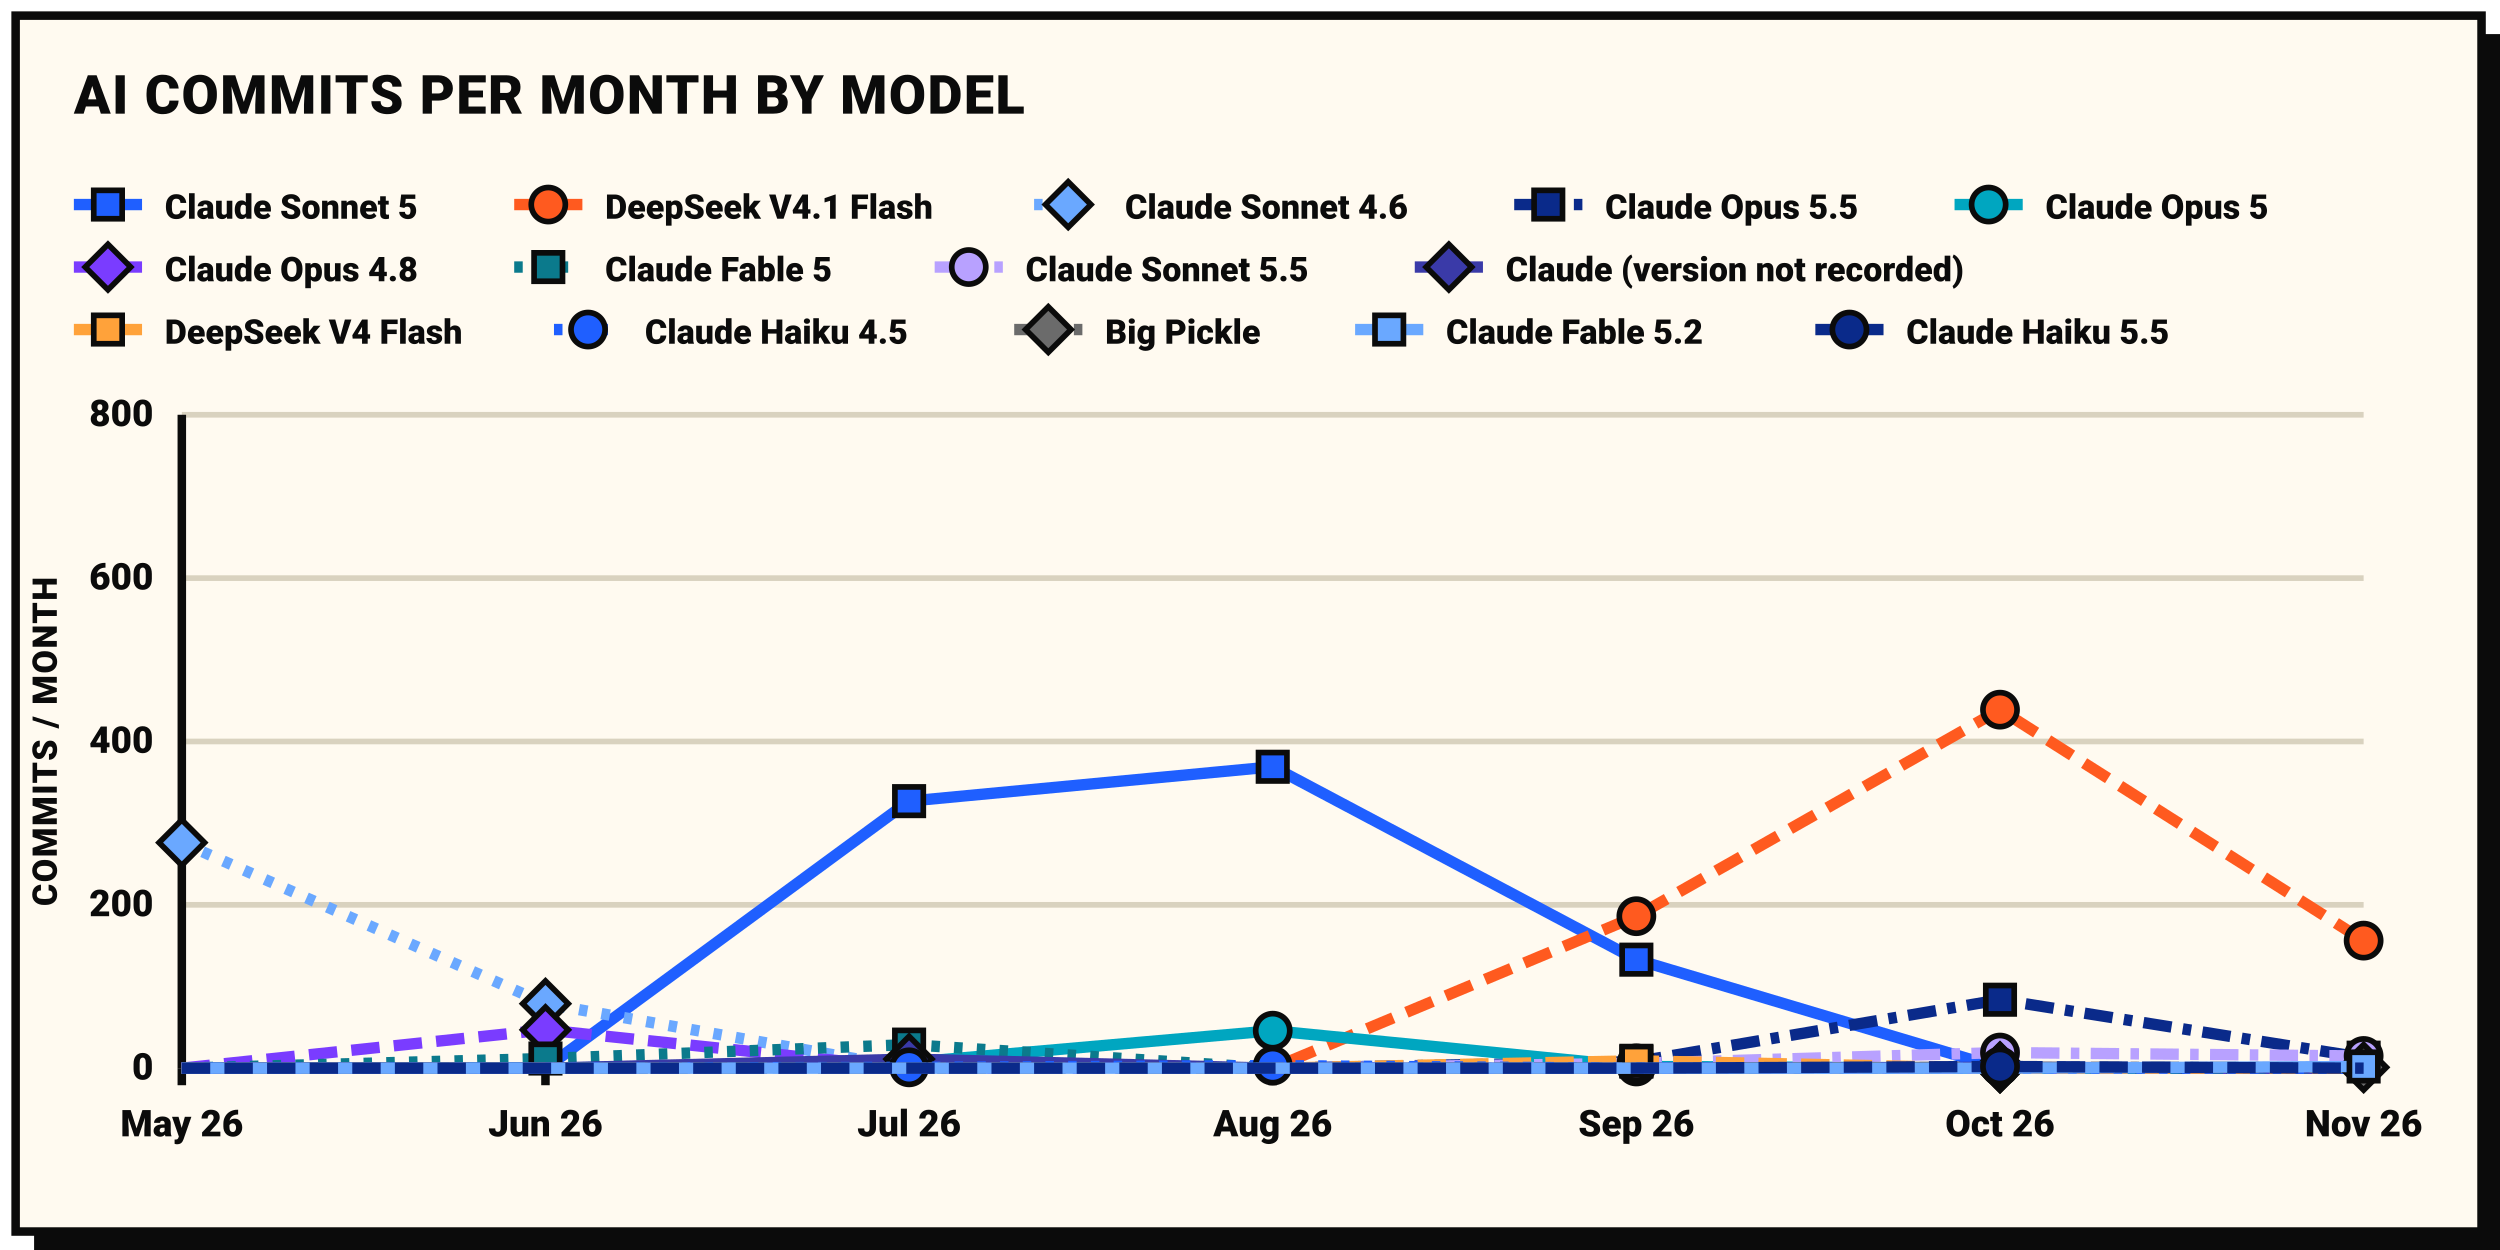
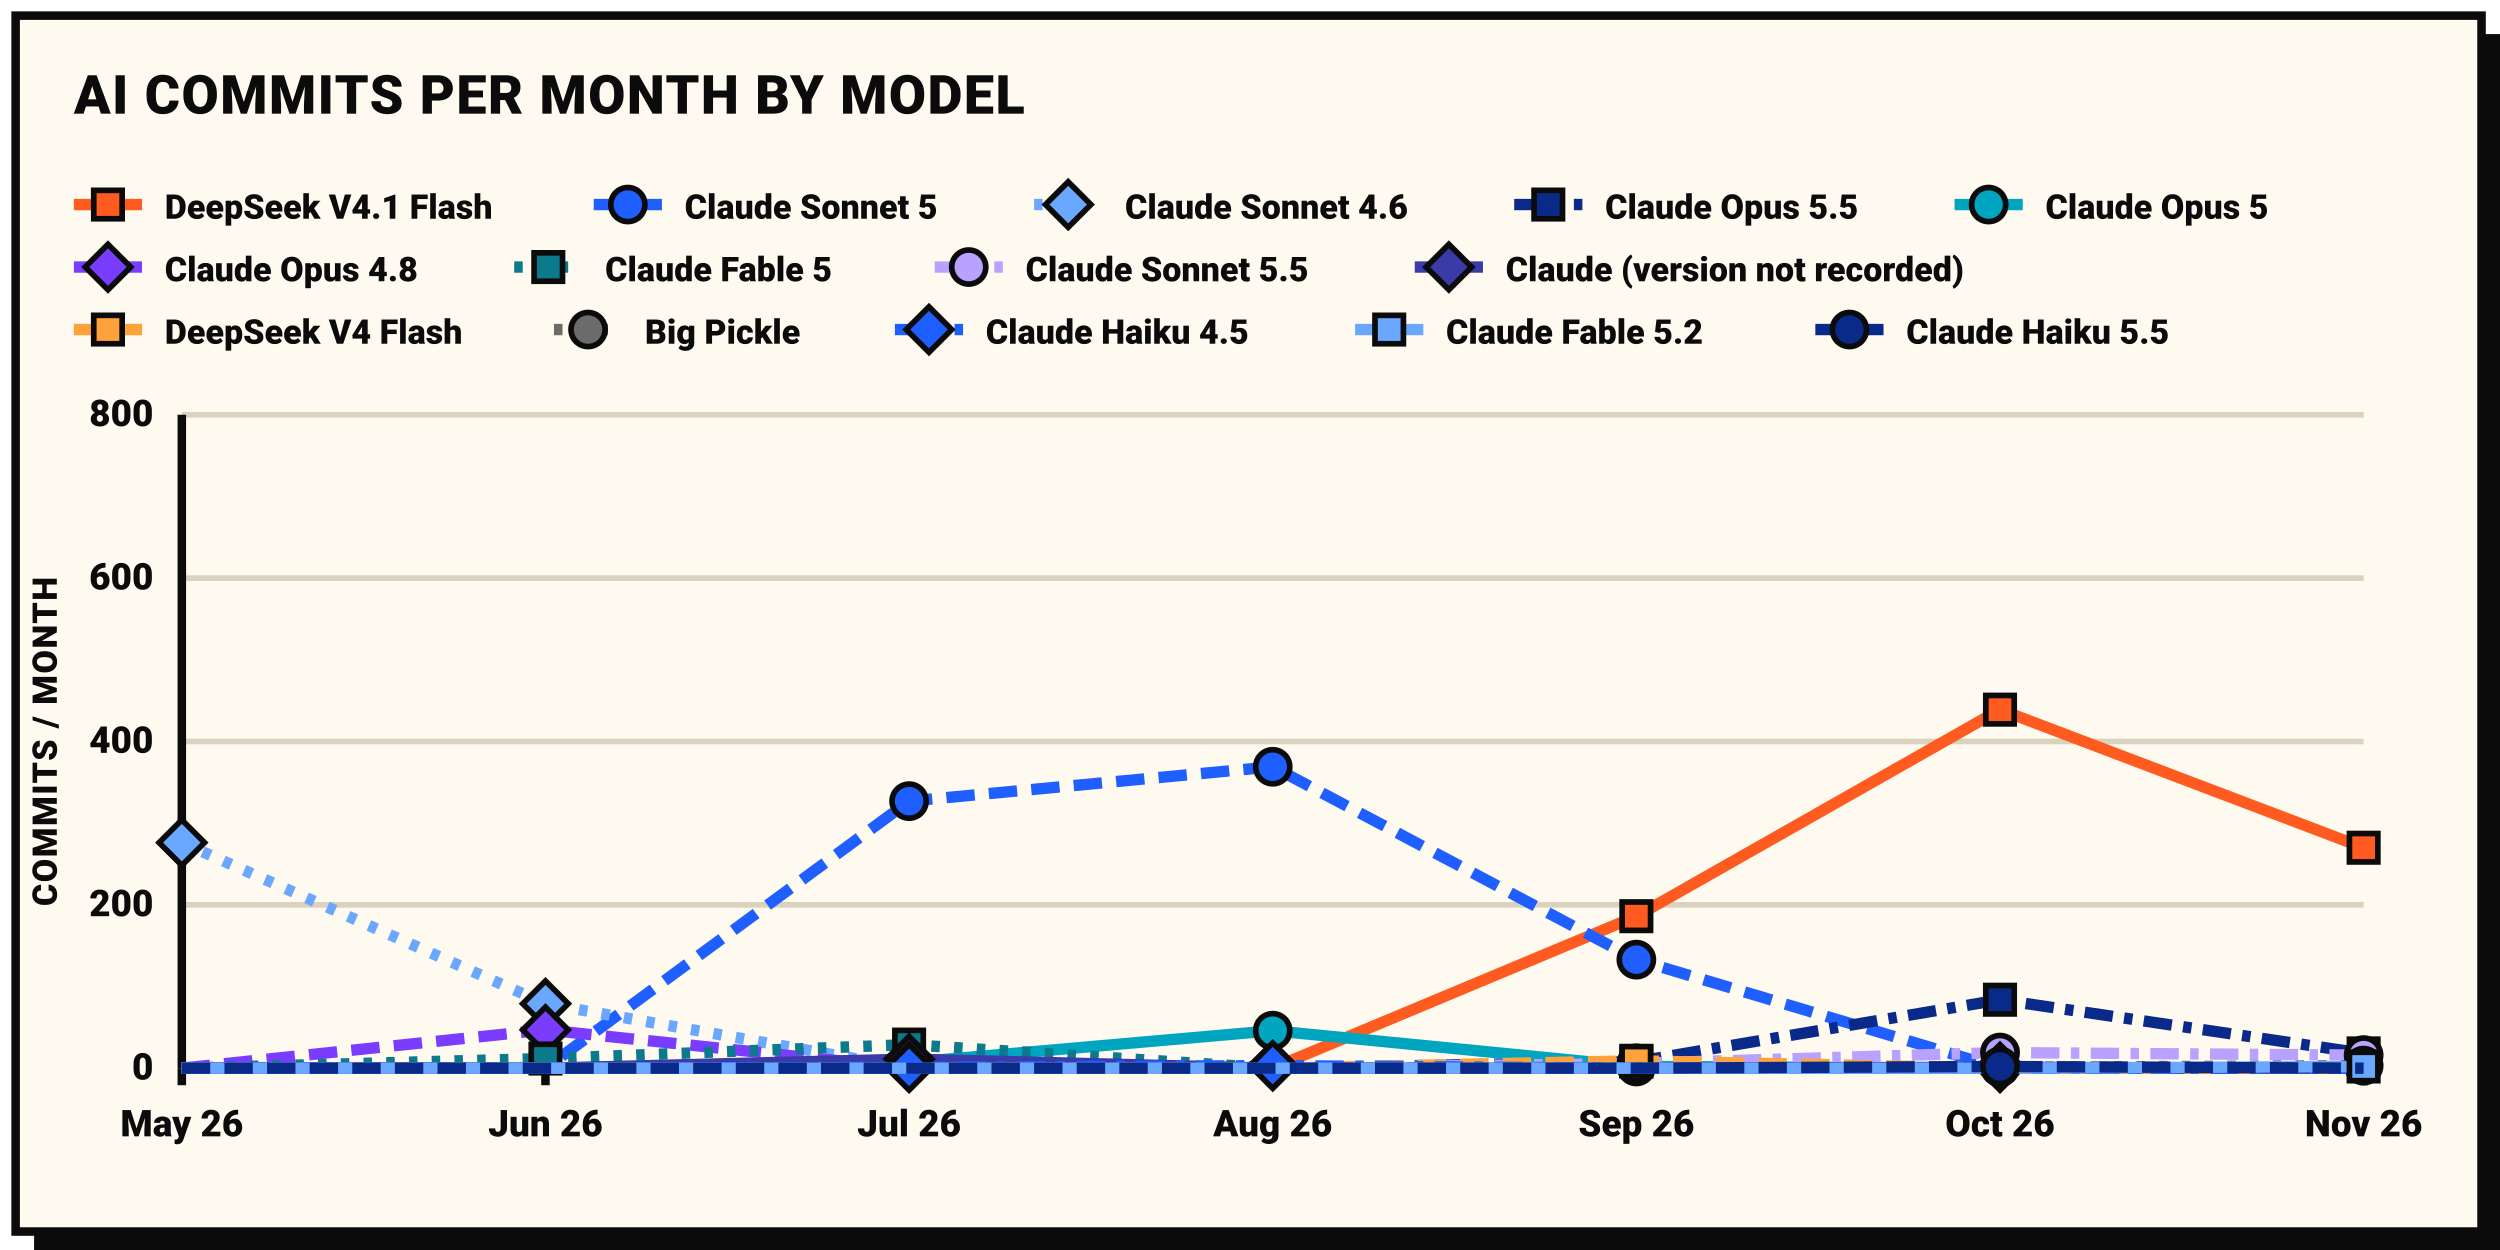
<svg xmlns="http://www.w3.org/2000/svg" viewBox="0 0 880 440" font-family="-apple-system, BlinkMacSystemFont, 'Segoe UI', Roboto, Helvetica, Arial, sans-serif" role="img" aria-labelledby="t d">
  <rect x="12" y="12" width="868" height="428" fill="#0b0b0b" />
  <rect x="5.5" y="5.5" width="868" height="428" fill="#fffaf0" stroke="#0b0b0b" stroke-width="3" />
  <text x="26" y="40" fill="#0b0b0b" font-weight="800" font-size="19" letter-spacing="0.5">AI COMMITS PER MONTH BY MODEL</text>
-   <line x1="26" y1="72" x2="50" y2="72" stroke="#1f5fff" stroke-width="4" />
-   <rect x="33.0" y="67.0" width="10" height="10" fill="#1f5fff" stroke="#0b0b0b" stroke-width="2" />
-   <text x="58" y="77" fill="#0b0b0b" font-weight="800" font-size="12">Claude Sonnet 5</text>
-   <line x1="181" y1="72" x2="205" y2="72" stroke="#ff5a1f" stroke-width="4" stroke-dasharray="10 5" />
-   <circle cx="193.0" cy="72.0" r="6" fill="#ff5a1f" stroke="#0b0b0b" stroke-width="2" />
-   <text x="213" y="77" fill="#0b0b0b" font-weight="800" font-size="12">DeepSeek V4.1 Flash</text>
+   <line x1="26" y1="72" x2="50" y2="72" stroke="#ff5a1f" stroke-width="4" />
+   <rect x="33.0" y="67.0" width="10" height="10" fill="#ff5a1f" stroke="#0b0b0b" stroke-width="2" />
+   <text x="58" y="77" fill="#0b0b0b" font-weight="800" font-size="12">DeepSeek V4.1 Flash</text>
+   <line x1="209" y1="72" x2="233" y2="72" stroke="#1f5fff" stroke-width="4" stroke-dasharray="10 5" />
+   <circle cx="221.0" cy="72.0" r="6" fill="#1f5fff" stroke="#0b0b0b" stroke-width="2" />
+   <text x="241" y="77" fill="#0b0b0b" font-weight="800" font-size="12">Claude Sonnet 5</text>
  <line x1="364" y1="72" x2="388" y2="72" stroke="#6aa8ff" stroke-width="4" stroke-dasharray="3 5" />
  <polygon points="376.0,64.0 384.0,72.0 376.0,80.0 368.0,72.0" fill="#6aa8ff" stroke="#0b0b0b" stroke-width="2" />
  <text x="396" y="77" fill="#0b0b0b" font-weight="800" font-size="12">Claude Sonnet 4.6</text>
  <line x1="533" y1="72" x2="557" y2="72" stroke="#0a2a8a" stroke-width="4" stroke-dasharray="10 4 3 4" />
  <rect x="540.0" y="67.0" width="10" height="10" fill="#0a2a8a" stroke="#0b0b0b" stroke-width="2" />
  <text x="565" y="77" fill="#0b0b0b" font-weight="800" font-size="12">Claude Opus 5.5</text>
  <line x1="688" y1="72" x2="712" y2="72" stroke="#00a6c0" stroke-width="4" />
  <circle cx="700.0" cy="72.0" r="6" fill="#00a6c0" stroke="#0b0b0b" stroke-width="2" />
  <text x="720" y="77" fill="#0b0b0b" font-weight="800" font-size="12">Claude Opus 5</text>
  <line x1="26" y1="94" x2="50" y2="94" stroke="#7a3cff" stroke-width="4" stroke-dasharray="10 5" />
  <polygon points="38.0,86.0 46.0,94.0 38.0,102.0 30.0,94.0" fill="#7a3cff" stroke="#0b0b0b" stroke-width="2" />
  <text x="58" y="99" fill="#0b0b0b" font-weight="800" font-size="12">Claude Opus 4.8</text>
  <line x1="181" y1="94" x2="205" y2="94" stroke="#0b7a8c" stroke-width="4" stroke-dasharray="3 5" />
  <rect x="188.0" y="89.0" width="10" height="10" fill="#0b7a8c" stroke="#0b0b0b" stroke-width="2" />
  <text x="213" y="99" fill="#0b0b0b" font-weight="800" font-size="12">Claude Fable 5</text>
  <line x1="329" y1="94" x2="353" y2="94" stroke="#b8a1ff" stroke-width="4" stroke-dasharray="10 4 3 4" />
  <circle cx="341.0" cy="94.0" r="6" fill="#b8a1ff" stroke="#0b0b0b" stroke-width="2" />
  <text x="361" y="99" fill="#0b0b0b" font-weight="800" font-size="12">Claude Sonnet 5.5</text>
  <line x1="498" y1="94" x2="522" y2="94" stroke="#3a3aa8" stroke-width="4" />
  <polygon points="510.0,86.0 518.0,94.0 510.0,102.0 502.0,94.0" fill="#3a3aa8" stroke="#0b0b0b" stroke-width="2" />
  <text x="530" y="99" fill="#0b0b0b" font-weight="800" font-size="12">Claude (version not recorded)</text>
  <line x1="26" y1="116" x2="50" y2="116" stroke="#ffa23a" stroke-width="4" stroke-dasharray="10 5" />
  <rect x="33.0" y="111.0" width="10" height="10" fill="#ffa23a" stroke="#0b0b0b" stroke-width="2" />
  <text x="58" y="121" fill="#0b0b0b" font-weight="800" font-size="12">DeepSeek V4 Flash</text>
-   <line x1="195" y1="116" x2="219" y2="116" stroke="#1f5fff" stroke-width="4" stroke-dasharray="3 5" />
-   <circle cx="207.0" cy="116.0" r="6" fill="#1f5fff" stroke="#0b0b0b" stroke-width="2" />
-   <text x="227" y="121" fill="#0b0b0b" font-weight="800" font-size="12">Claude Haiku 4.5</text>
-   <line x1="357" y1="116" x2="381" y2="116" stroke="#6b6b6b" stroke-width="4" stroke-dasharray="10 4 3 4" />
-   <polygon points="369.0,108.0 377.0,116.0 369.0,124.0 361.0,116.0" fill="#6b6b6b" stroke="#0b0b0b" stroke-width="2" />
-   <text x="389" y="121" fill="#0b0b0b" font-weight="800" font-size="12">Big Pickle</text>
+   <line x1="195" y1="116" x2="219" y2="116" stroke="#6b6b6b" stroke-width="4" stroke-dasharray="3 5" />
+   <circle cx="207.0" cy="116.0" r="6" fill="#6b6b6b" stroke="#0b0b0b" stroke-width="2" />
+   <text x="227" y="121" fill="#0b0b0b" font-weight="800" font-size="12">Big Pickle</text>
+   <line x1="315" y1="116" x2="339" y2="116" stroke="#1f5fff" stroke-width="4" stroke-dasharray="10 4 3 4" />
+   <polygon points="327.0,108.0 335.0,116.0 327.0,124.0 319.0,116.0" fill="#1f5fff" stroke="#0b0b0b" stroke-width="2" />
+   <text x="347" y="121" fill="#0b0b0b" font-weight="800" font-size="12">Claude Haiku 4.5</text>
  <line x1="477" y1="116" x2="501" y2="116" stroke="#6aa8ff" stroke-width="4" />
  <rect x="484.0" y="111.0" width="10" height="10" fill="#6aa8ff" stroke="#0b0b0b" stroke-width="2" />
  <text x="509" y="121" fill="#0b0b0b" font-weight="800" font-size="12">Claude Fable 5.2</text>
  <line x1="639" y1="116" x2="663" y2="116" stroke="#0a2a8a" stroke-width="4" stroke-dasharray="10 5" />
  <circle cx="651.0" cy="116.0" r="6" fill="#0a2a8a" stroke="#0b0b0b" stroke-width="2" />
  <text x="671" y="121" fill="#0b0b0b" font-weight="800" font-size="12">Claude Haiku 5.5</text>
  <line x1="64" y1="376" x2="832" y2="376" stroke="#0b0b0b" stroke-width="3" />
  <text x="54" y="380" fill="#0b0b0b" font-weight="800" font-size="13" text-anchor="end">0</text>
  <line x1="64" y1="318.5" x2="832" y2="318.5" stroke="#d9d2bf" stroke-width="2" />
  <text x="54" y="322.5" fill="#0b0b0b" font-weight="800" font-size="13" text-anchor="end">200</text>
  <line x1="64" y1="261" x2="832" y2="261" stroke="#d9d2bf" stroke-width="2" />
  <text x="54" y="265" fill="#0b0b0b" font-weight="800" font-size="13" text-anchor="end">400</text>
  <line x1="64" y1="203.5" x2="832" y2="203.5" stroke="#d9d2bf" stroke-width="2" />
  <text x="54" y="207.5" fill="#0b0b0b" font-weight="800" font-size="13" text-anchor="end">600</text>
  <line x1="64" y1="146" x2="832" y2="146" stroke="#d9d2bf" stroke-width="2" />
  <text x="54" y="150" fill="#0b0b0b" font-weight="800" font-size="13" text-anchor="end">800</text>
  <line x1="64" y1="146" x2="64" y2="376" stroke="#0b0b0b" stroke-width="3" />
  <line x1="64" y1="376" x2="64" y2="382" stroke="#0b0b0b" stroke-width="3" />
  <text x="64" y="400" fill="#0b0b0b" font-weight="800" font-size="13" text-anchor="middle">May 26</text>
  <line x1="192" y1="376" x2="192" y2="382" stroke="#0b0b0b" stroke-width="3" />
  <text x="192" y="400" fill="#0b0b0b" font-weight="800" font-size="13" text-anchor="middle">Jun 26</text>
  <line x1="320" y1="376" x2="320" y2="382" stroke="#0b0b0b" stroke-width="3" />
  <text x="320" y="400" fill="#0b0b0b" font-weight="800" font-size="13" text-anchor="middle">Jul 26</text>
  <line x1="448" y1="376" x2="448" y2="382" stroke="#0b0b0b" stroke-width="3" />
  <text x="448" y="400" fill="#0b0b0b" font-weight="800" font-size="13" text-anchor="middle">Aug 26</text>
  <line x1="576" y1="376" x2="576" y2="382" stroke="#0b0b0b" stroke-width="3" />
  <text x="576" y="400" fill="#0b0b0b" font-weight="800" font-size="13" text-anchor="middle">Sep 26</text>
  <line x1="704" y1="376" x2="704" y2="382" stroke="#0b0b0b" stroke-width="3" />
  <text x="704" y="400" fill="#0b0b0b" font-weight="800" font-size="13" text-anchor="middle">Oct 26</text>
  <line x1="832" y1="376" x2="832" y2="382" stroke="#0b0b0b" stroke-width="3" />
  <text x="832" y="400" fill="#0b0b0b" font-weight="800" font-size="13" text-anchor="middle">Nov 26</text>
  <text x="20" y="261" fill="#0b0b0b" font-weight="800" font-size="12" text-anchor="middle" letter-spacing="0.5" transform="rotate(-90 20 261)">COMMITS / MONTH</text>
-   <polyline points="64.0,376.0 192.0,376.0 320.0,282.0 448.0,269.9 576.0,337.8 704.0,376.0 832.0,376.0" fill="none" stroke="#1f5fff" stroke-width="4" stroke-linejoin="miter" />
-   <rect x="315.0" y="277.0" width="10" height="10" fill="#1f5fff" stroke="#0b0b0b" stroke-width="2" />
-   <rect x="443.0" y="264.9" width="10" height="10" fill="#1f5fff" stroke="#0b0b0b" stroke-width="2" />
-   <rect x="571.0" y="332.8" width="10" height="10" fill="#1f5fff" stroke="#0b0b0b" stroke-width="2" />
-   <polyline points="64.0,376.0 192.0,376.0 320.0,376.0 448.0,376.0 576.0,322.5 704.0,249.8 832.0,331.1" fill="none" stroke="#ff5a1f" stroke-width="4" stroke-linejoin="miter" stroke-dasharray="10 5" />
-   <circle cx="576.0" cy="322.5" r="6" fill="#ff5a1f" stroke="#0b0b0b" stroke-width="2" />
-   <circle cx="704.0" cy="249.8" r="6" fill="#ff5a1f" stroke="#0b0b0b" stroke-width="2" />
-   <circle cx="832.0" cy="331.1" r="6" fill="#ff5a1f" stroke="#0b0b0b" stroke-width="2" />
+   <polyline points="64.0,376.0 192.0,376.0 320.0,376.0 448.0,376.0 576.0,322.5 704.0,249.8 832.0,298.4" fill="none" stroke="#ff5a1f" stroke-width="4" stroke-linejoin="miter" />
+   <rect x="571.0" y="317.5" width="10" height="10" fill="#ff5a1f" stroke="#0b0b0b" stroke-width="2" />
+   <rect x="699.0" y="244.8" width="10" height="10" fill="#ff5a1f" stroke="#0b0b0b" stroke-width="2" />
+   <rect x="827.0" y="293.4" width="10" height="10" fill="#ff5a1f" stroke="#0b0b0b" stroke-width="2" />
+   <polyline points="64.0,376.0 192.0,376.0 320.0,282.0 448.0,269.9 576.0,337.8 704.0,376.0 832.0,376.0" fill="none" stroke="#1f5fff" stroke-width="4" stroke-linejoin="miter" stroke-dasharray="10 5" />
+   <circle cx="320.0" cy="282.0" r="6" fill="#1f5fff" stroke="#0b0b0b" stroke-width="2" />
+   <circle cx="448.0" cy="269.9" r="6" fill="#1f5fff" stroke="#0b0b0b" stroke-width="2" />
+   <circle cx="576.0" cy="337.8" r="6" fill="#1f5fff" stroke="#0b0b0b" stroke-width="2" />
  <polyline points="64.0,296.6 192.0,353.3 320.0,376.0 448.0,376.0 576.0,376.0 704.0,376.0 832.0,376.0" fill="none" stroke="#6aa8ff" stroke-width="4" stroke-linejoin="miter" stroke-dasharray="3 5" />
  <polygon points="64.0,288.6 72.0,296.6 64.0,304.6 56.0,296.6" fill="#6aa8ff" stroke="#0b0b0b" stroke-width="2" />
  <polygon points="192.0,345.3 200.0,353.3 192.0,361.3 184.0,353.3" fill="#6aa8ff" stroke="#0b0b0b" stroke-width="2" />
-   <polyline points="64.0,376.0 192.0,376.0 320.0,376.0 448.0,376.0 576.0,373.7 704.0,351.9 832.0,372.3" fill="none" stroke="#0a2a8a" stroke-width="4" stroke-linejoin="miter" stroke-dasharray="10 4 3 4" />
+   <polyline points="64.0,376.0 192.0,376.0 320.0,376.0 448.0,376.0 576.0,373.7 704.0,351.9 832.0,370.8" fill="none" stroke="#0a2a8a" stroke-width="4" stroke-linejoin="miter" stroke-dasharray="10 4 3 4" />
  <rect x="571.0" y="368.7" width="10" height="10" fill="#0a2a8a" stroke="#0b0b0b" stroke-width="2" />
  <rect x="699.0" y="346.9" width="10" height="10" fill="#0a2a8a" stroke="#0b0b0b" stroke-width="2" />
-   <rect x="827.0" y="367.3" width="10" height="10" fill="#0a2a8a" stroke="#0b0b0b" stroke-width="2" />
+   <rect x="827.0" y="365.8" width="10" height="10" fill="#0a2a8a" stroke="#0b0b0b" stroke-width="2" />
  <polyline points="64.0,376.0 192.0,376.0 320.0,374.0 448.0,362.8 576.0,375.4 704.0,376.0 832.0,376.0" fill="none" stroke="#00a6c0" stroke-width="4" stroke-linejoin="miter" />
  <circle cx="320.0" cy="374.0" r="6" fill="#00a6c0" stroke="#0b0b0b" stroke-width="2" />
  <circle cx="448.0" cy="362.8" r="6" fill="#00a6c0" stroke="#0b0b0b" stroke-width="2" />
  <circle cx="576.0" cy="375.4" r="6" fill="#00a6c0" stroke="#0b0b0b" stroke-width="2" />
  <polyline points="64.0,376.0 192.0,362.5 320.0,376.0 448.0,376.0 576.0,376.0 704.0,376.0 832.0,376.0" fill="none" stroke="#7a3cff" stroke-width="4" stroke-linejoin="miter" stroke-dasharray="10 5" />
  <polygon points="192.0,354.5 200.0,362.5 192.0,370.5 184.0,362.5" fill="#7a3cff" stroke="#0b0b0b" stroke-width="2" />
  <polyline points="64.0,376.0 192.0,372.6 320.0,367.7 448.0,376.0 576.0,376.0 704.0,376.0 832.0,376.0" fill="none" stroke="#0b7a8c" stroke-width="4" stroke-linejoin="miter" stroke-dasharray="3 5" />
  <rect x="187.0" y="367.6" width="10" height="10" fill="#0b7a8c" stroke="#0b0b0b" stroke-width="2" />
  <rect x="315.0" y="362.7" width="10" height="10" fill="#0b7a8c" stroke="#0b0b0b" stroke-width="2" />
-   <polyline points="64.0,376.0 192.0,376.0 320.0,376.0 448.0,376.0 576.0,374.3 704.0,370.5 832.0,371.7" fill="none" stroke="#b8a1ff" stroke-width="4" stroke-linejoin="miter" stroke-dasharray="10 4 3 4" />
+   <polyline points="64.0,376.0 192.0,376.0 320.0,376.0 448.0,376.0 576.0,374.3 704.0,370.5 832.0,371.4" fill="none" stroke="#b8a1ff" stroke-width="4" stroke-linejoin="miter" stroke-dasharray="10 4 3 4" />
  <circle cx="576.0" cy="374.3" r="6" fill="#b8a1ff" stroke="#0b0b0b" stroke-width="2" />
  <circle cx="704.0" cy="370.5" r="6" fill="#b8a1ff" stroke="#0b0b0b" stroke-width="2" />
-   <circle cx="832.0" cy="371.7" r="6" fill="#b8a1ff" stroke="#0b0b0b" stroke-width="2" />
+   <circle cx="832.0" cy="371.4" r="6" fill="#b8a1ff" stroke="#0b0b0b" stroke-width="2" />
  <polyline points="64.0,376.0 192.0,376.0 320.0,372.8 448.0,376.0 576.0,376.0 704.0,375.7 832.0,376.0" fill="none" stroke="#3a3aa8" stroke-width="4" stroke-linejoin="miter" />
  <polygon points="320.0,364.8 328.0,372.8 320.0,380.8 312.0,372.8" fill="#3a3aa8" stroke="#0b0b0b" stroke-width="2" />
  <polygon points="704.0,367.7 712.0,375.7 704.0,383.7 696.0,375.7" fill="#3a3aa8" stroke="#0b0b0b" stroke-width="2" />
  <polyline points="64.0,376.0 192.0,376.0 320.0,376.0 448.0,376.0 576.0,373.4 704.0,376.0 832.0,376.0" fill="none" stroke="#ffa23a" stroke-width="4" stroke-linejoin="miter" stroke-dasharray="10 5" />
  <rect x="571.0" y="368.4" width="10" height="10" fill="#ffa23a" stroke="#0b0b0b" stroke-width="2" />
-   <polyline points="64.0,376.0 192.0,376.0 320.0,375.7 448.0,375.1 576.0,376.0 704.0,376.0 832.0,376.0" fill="none" stroke="#1f5fff" stroke-width="4" stroke-linejoin="miter" stroke-dasharray="3 5" />
-   <circle cx="320.0" cy="375.7" r="6" fill="#1f5fff" stroke="#0b0b0b" stroke-width="2" />
-   <circle cx="448.0" cy="375.1" r="6" fill="#1f5fff" stroke="#0b0b0b" stroke-width="2" />
-   <polyline points="64.0,376.0 192.0,376.0 320.0,376.0 448.0,376.0 576.0,376.0 704.0,375.7 832.0,375.7" fill="none" stroke="#6b6b6b" stroke-width="4" stroke-linejoin="miter" stroke-dasharray="10 4 3 4" />
-   <polygon points="704.0,367.7 712.0,375.7 704.0,383.7 696.0,375.7" fill="#6b6b6b" stroke="#0b0b0b" stroke-width="2" />
-   <polygon points="832.0,367.7 840.0,375.7 832.0,383.7 824.0,375.7" fill="#6b6b6b" stroke="#0b0b0b" stroke-width="2" />
+   <polyline points="64.0,376.0 192.0,376.0 320.0,376.0 448.0,376.0 576.0,376.0 704.0,375.7 832.0,375.1" fill="none" stroke="#6b6b6b" stroke-width="4" stroke-linejoin="miter" stroke-dasharray="3 5" />
+   <circle cx="704.0" cy="375.7" r="6" fill="#6b6b6b" stroke="#0b0b0b" stroke-width="2" />
+   <circle cx="832.0" cy="375.1" r="6" fill="#6b6b6b" stroke="#0b0b0b" stroke-width="2" />
+   <polyline points="64.0,376.0 192.0,376.0 320.0,375.7 448.0,375.1 576.0,376.0 704.0,376.0 832.0,376.0" fill="none" stroke="#1f5fff" stroke-width="4" stroke-linejoin="miter" stroke-dasharray="10 4 3 4" />
+   <polygon points="320.0,367.7 328.0,375.7 320.0,383.7 312.0,375.7" fill="#1f5fff" stroke="#0b0b0b" stroke-width="2" />
+   <polygon points="448.0,367.1 456.0,375.1 448.0,383.1 440.0,375.1" fill="#1f5fff" stroke="#0b0b0b" stroke-width="2" />
  <polyline points="64.0,376.0 192.0,376.0 320.0,376.0 448.0,376.0 576.0,376.0 704.0,376.0 832.0,375.4" fill="none" stroke="#6aa8ff" stroke-width="4" stroke-linejoin="miter" />
  <rect x="827.0" y="370.4" width="10" height="10" fill="#6aa8ff" stroke="#0b0b0b" stroke-width="2" />
  <polyline points="64.0,376.0 192.0,376.0 320.0,376.0 448.0,376.0 576.0,376.0 704.0,375.4 832.0,376.0" fill="none" stroke="#0a2a8a" stroke-width="4" stroke-linejoin="miter" stroke-dasharray="10 5" />
  <circle cx="704.0" cy="375.4" r="6" fill="#0a2a8a" stroke="#0b0b0b" stroke-width="2" />
</svg>
